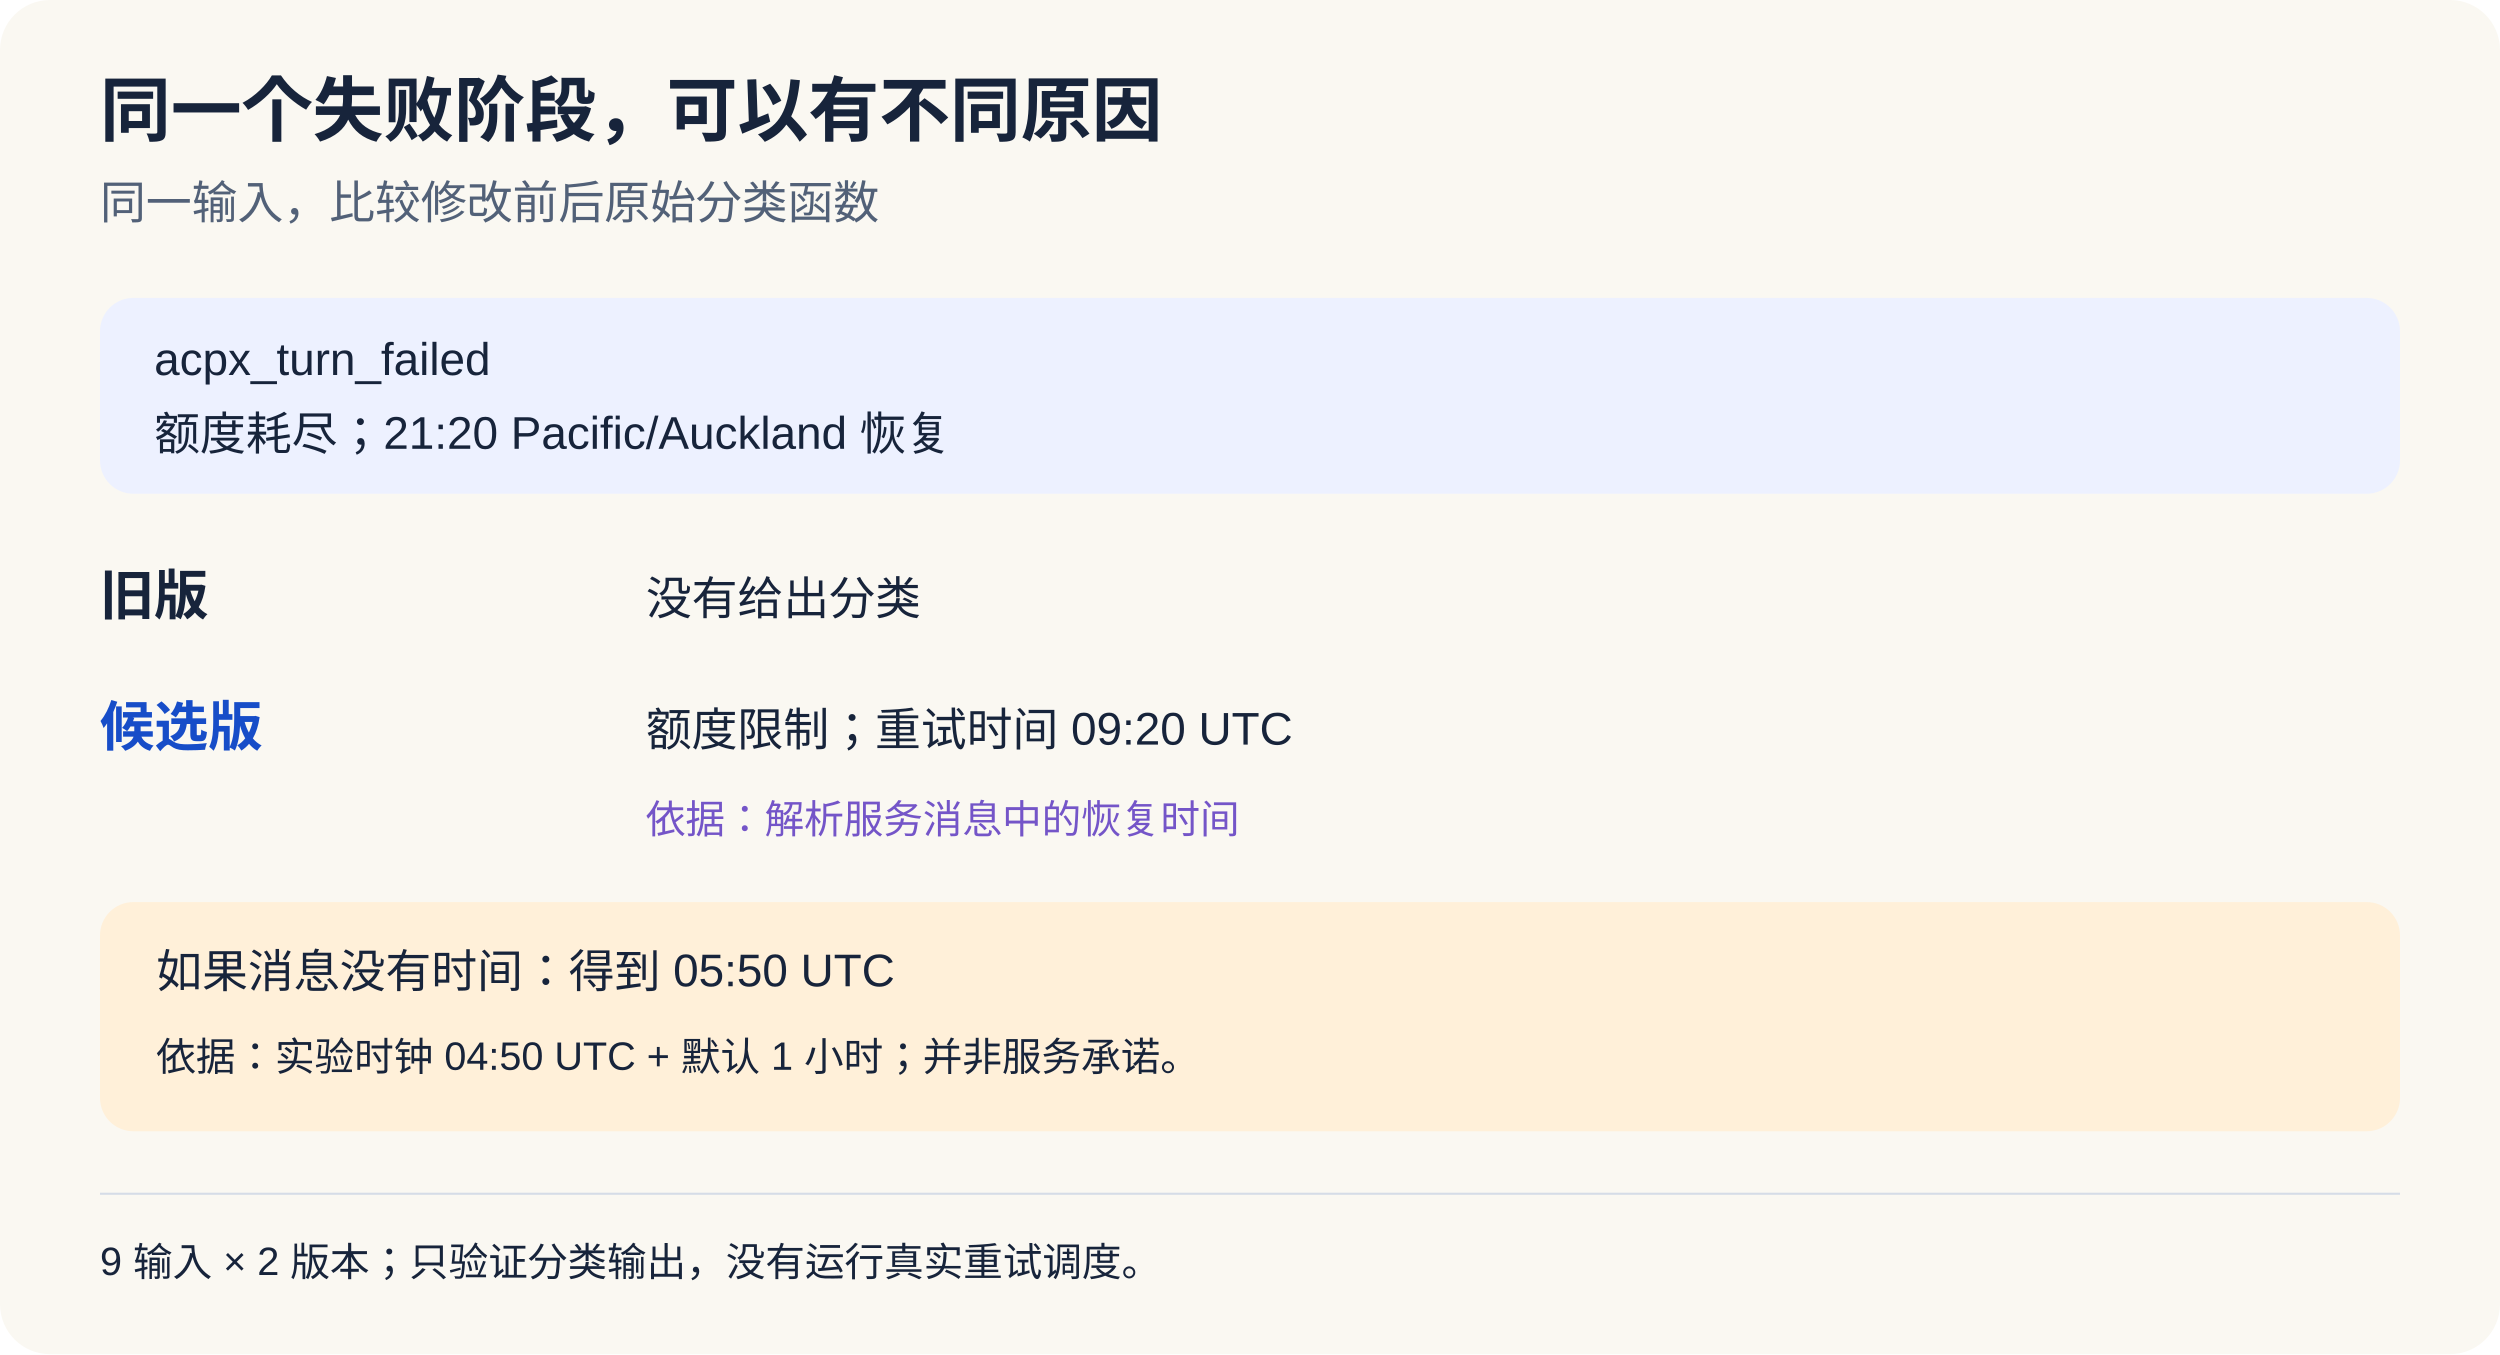
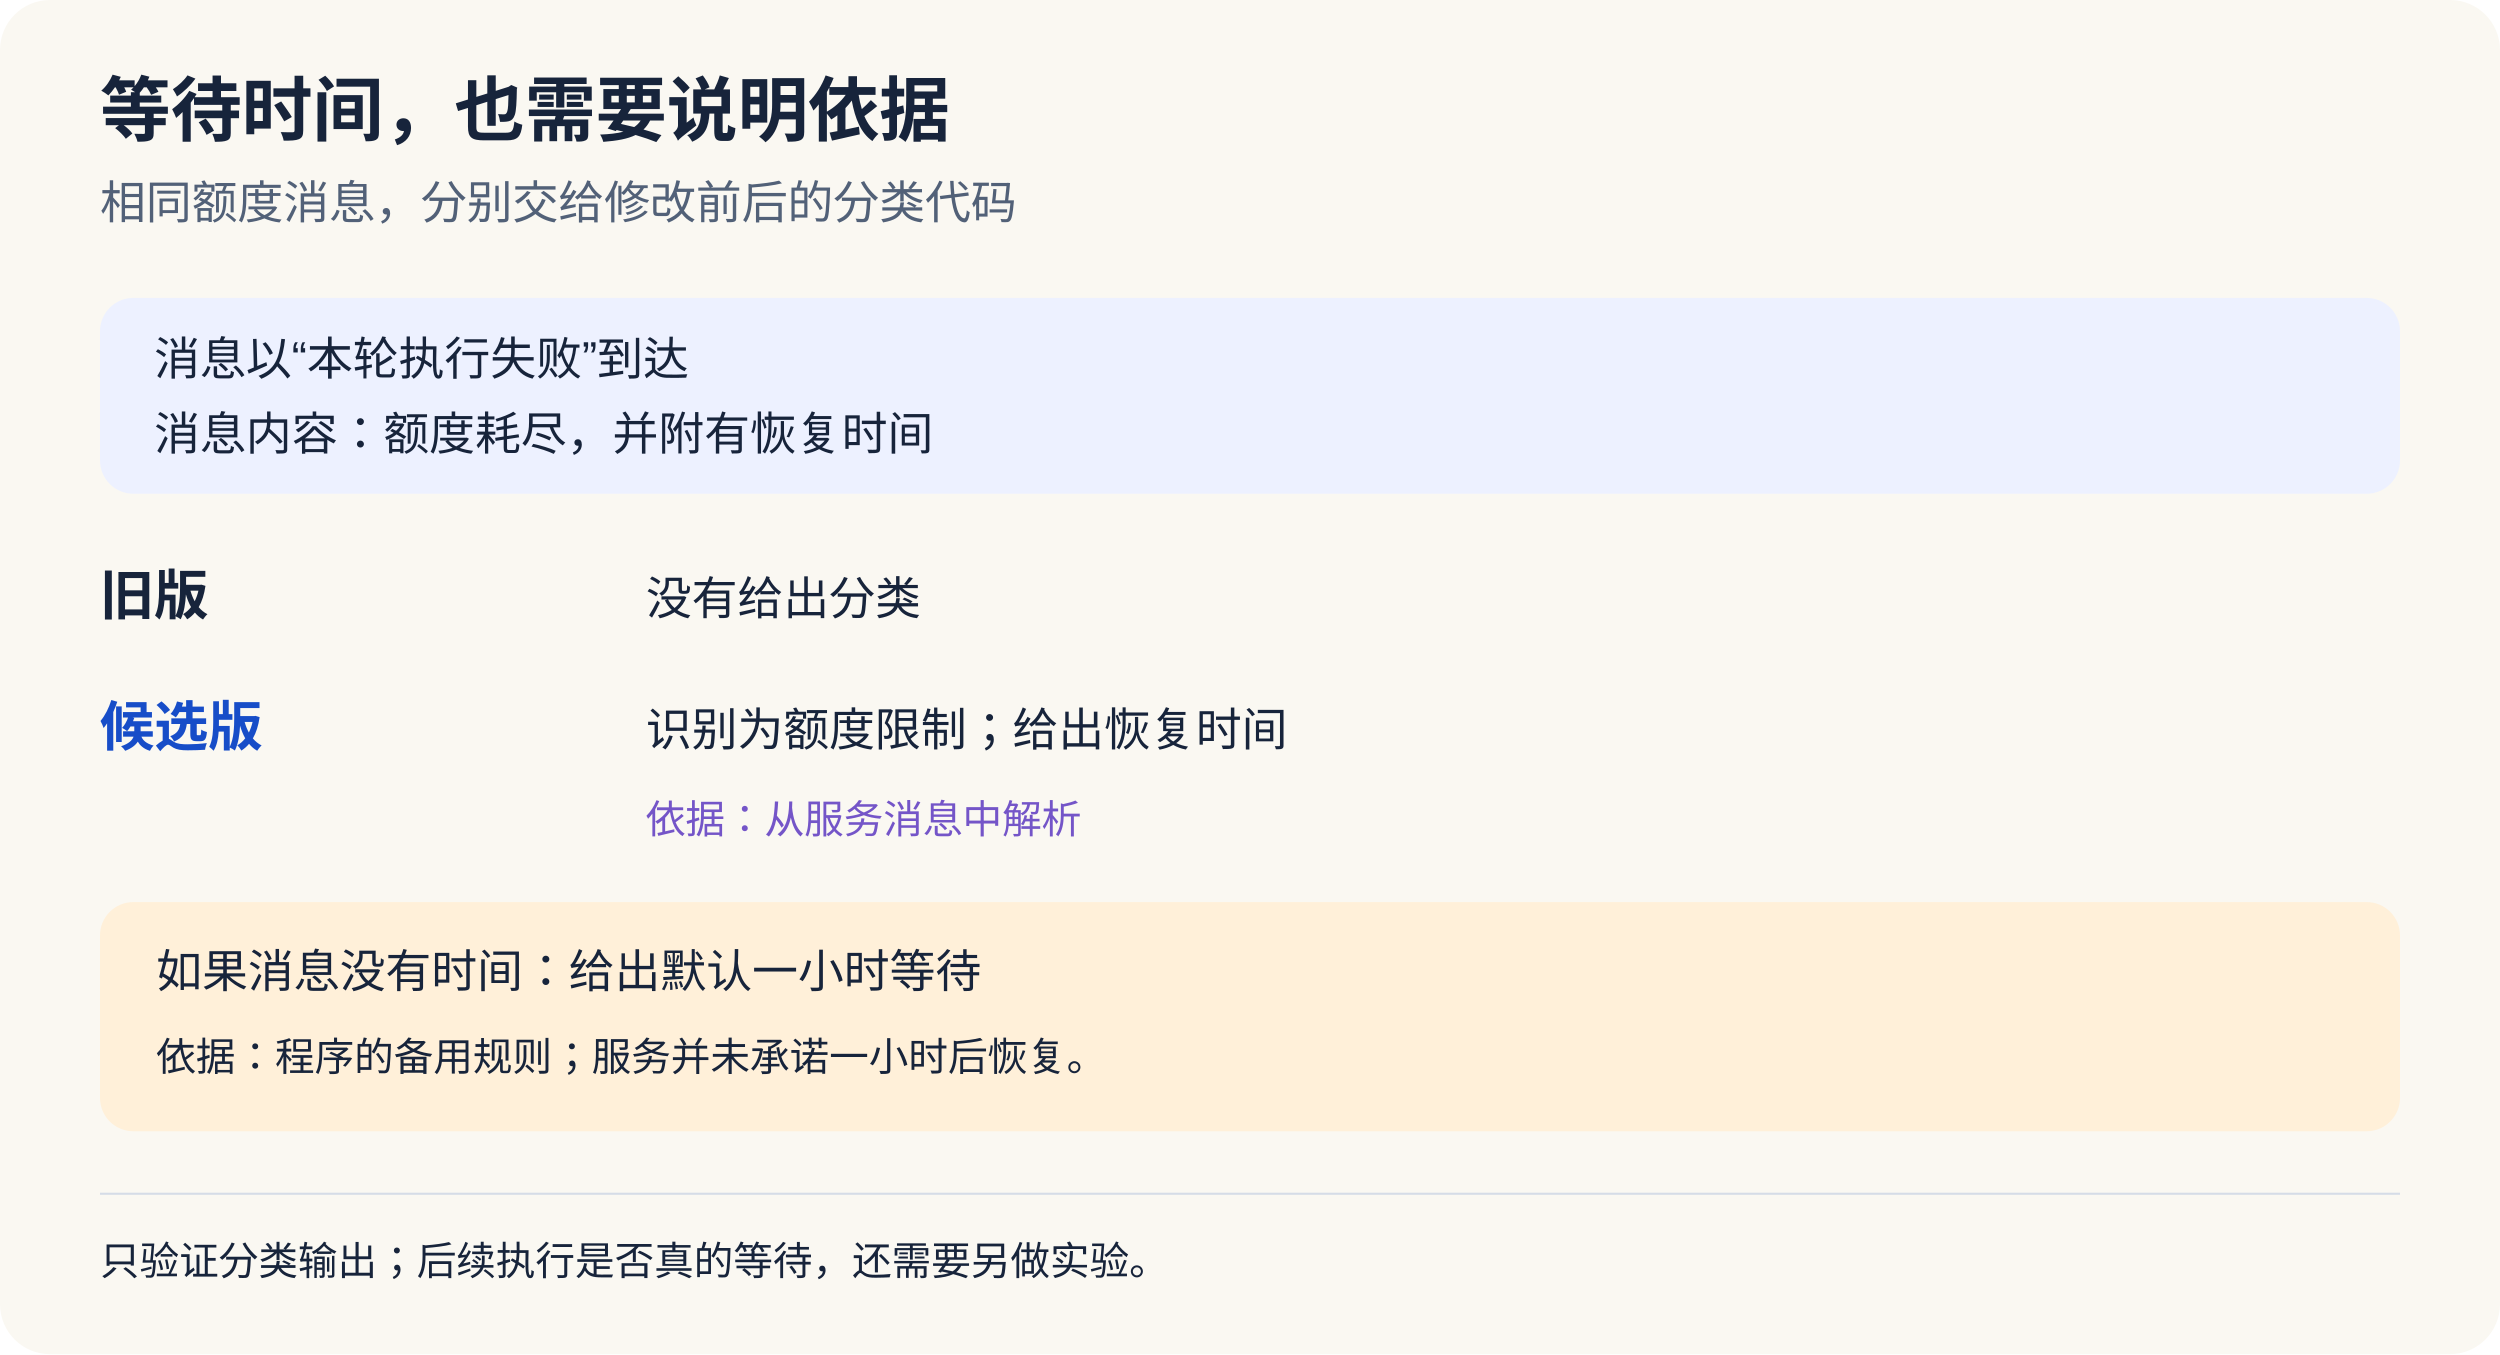
<svg xmlns="http://www.w3.org/2000/svg" width="1200" height="650" viewBox="0 0 1200 650" role="img">
  <rect width="1200" height="650" rx="24" fill="#faf8f2" />
  <style>text{font-family:Arial,'Microsoft YaHei',sans-serif;fill:#17243b}.title{font-size:34px;font-weight:700}.sub{font-size:22px;fill:#526178}.label{font-size:26px;font-weight:600}.body{font-size:22px}.small{font-size:19px}.blue{fill:#174dc8}.violet{fill:#7455c8}.amber{fill:#a96710}</style>
-   <text x="48" y="65" class="title">同一个失败阶段，可以有不同原因</text>
-   <text x="48" y="105" class="sub">同一输入，比较修改前后原始分类函数</text>
+   <text x="48" y="65" class="title">等待时间，也需要说明依据</text>
+   <text x="48" y="105" class="sub">相同额度消息，分别交给修改前后的分类代码</text>
  <rect x="48" y="143" width="1104" height="94" rx="16" fill="#edf1ff" />
-   <text x="74" y="180" class="body">acpx_turn_failed</text>
-   <text x="74" y="216" class="body">额度耗尽；21:20 Pacific/Auckland 恢复</text>
+   <text x="74" y="180" class="body">消息以“本轮执行失败”到达</text>
+   <text x="74" y="216" class="body">消息内容：额度耗尽，并附有恢复时间</text>
  <text x="48" y="295" class="label">旧版</text>
  <text x="310" y="295" class="body">没有给出分类</text>
  <text x="48" y="358" class="label blue">候选版</text>
-   <text x="310" y="358" class="body">额度限制；重试时间 09:20 UTC</text>
-   <text x="310" y="400" class="small violet">依据：解析服务消息中的恢复时间</text>
+   <text x="310" y="358" class="body">识别为额度限制；给出恢复时间</text>
+   <text x="310" y="400" class="small violet">依据：从服务消息中解析</text>
  <rect x="48" y="433" width="1104" height="110" rx="16" fill="#fff0d9" />
-   <text x="75" y="474" class="body">如果消息没有时间：得到 05:50 UTC</text>
-   <text x="75" y="514" class="small">依据：实验时钟 04:50 UTC + 默认 1 小时；并非服务承诺。</text>
+   <text x="75" y="474" class="body">如果消息没有时间：给出默认一小时等待</text>
+   <text x="75" y="514" class="small">依据：程序的备用规则；服务并未承诺一小时后恢复。</text>
  <line x1="48" y1="573" x2="1152" y2="573" stroke="#d5dce7" />
-   <text x="48" y="612" class="small">9 输入 × 2 版本；只验证分类输出，没有运行真实重试调度。</text>
+   <text x="48" y="612" class="small">只验证分类输出；后续执行是否真的等待，还需要另做实验。</text>
</svg>
